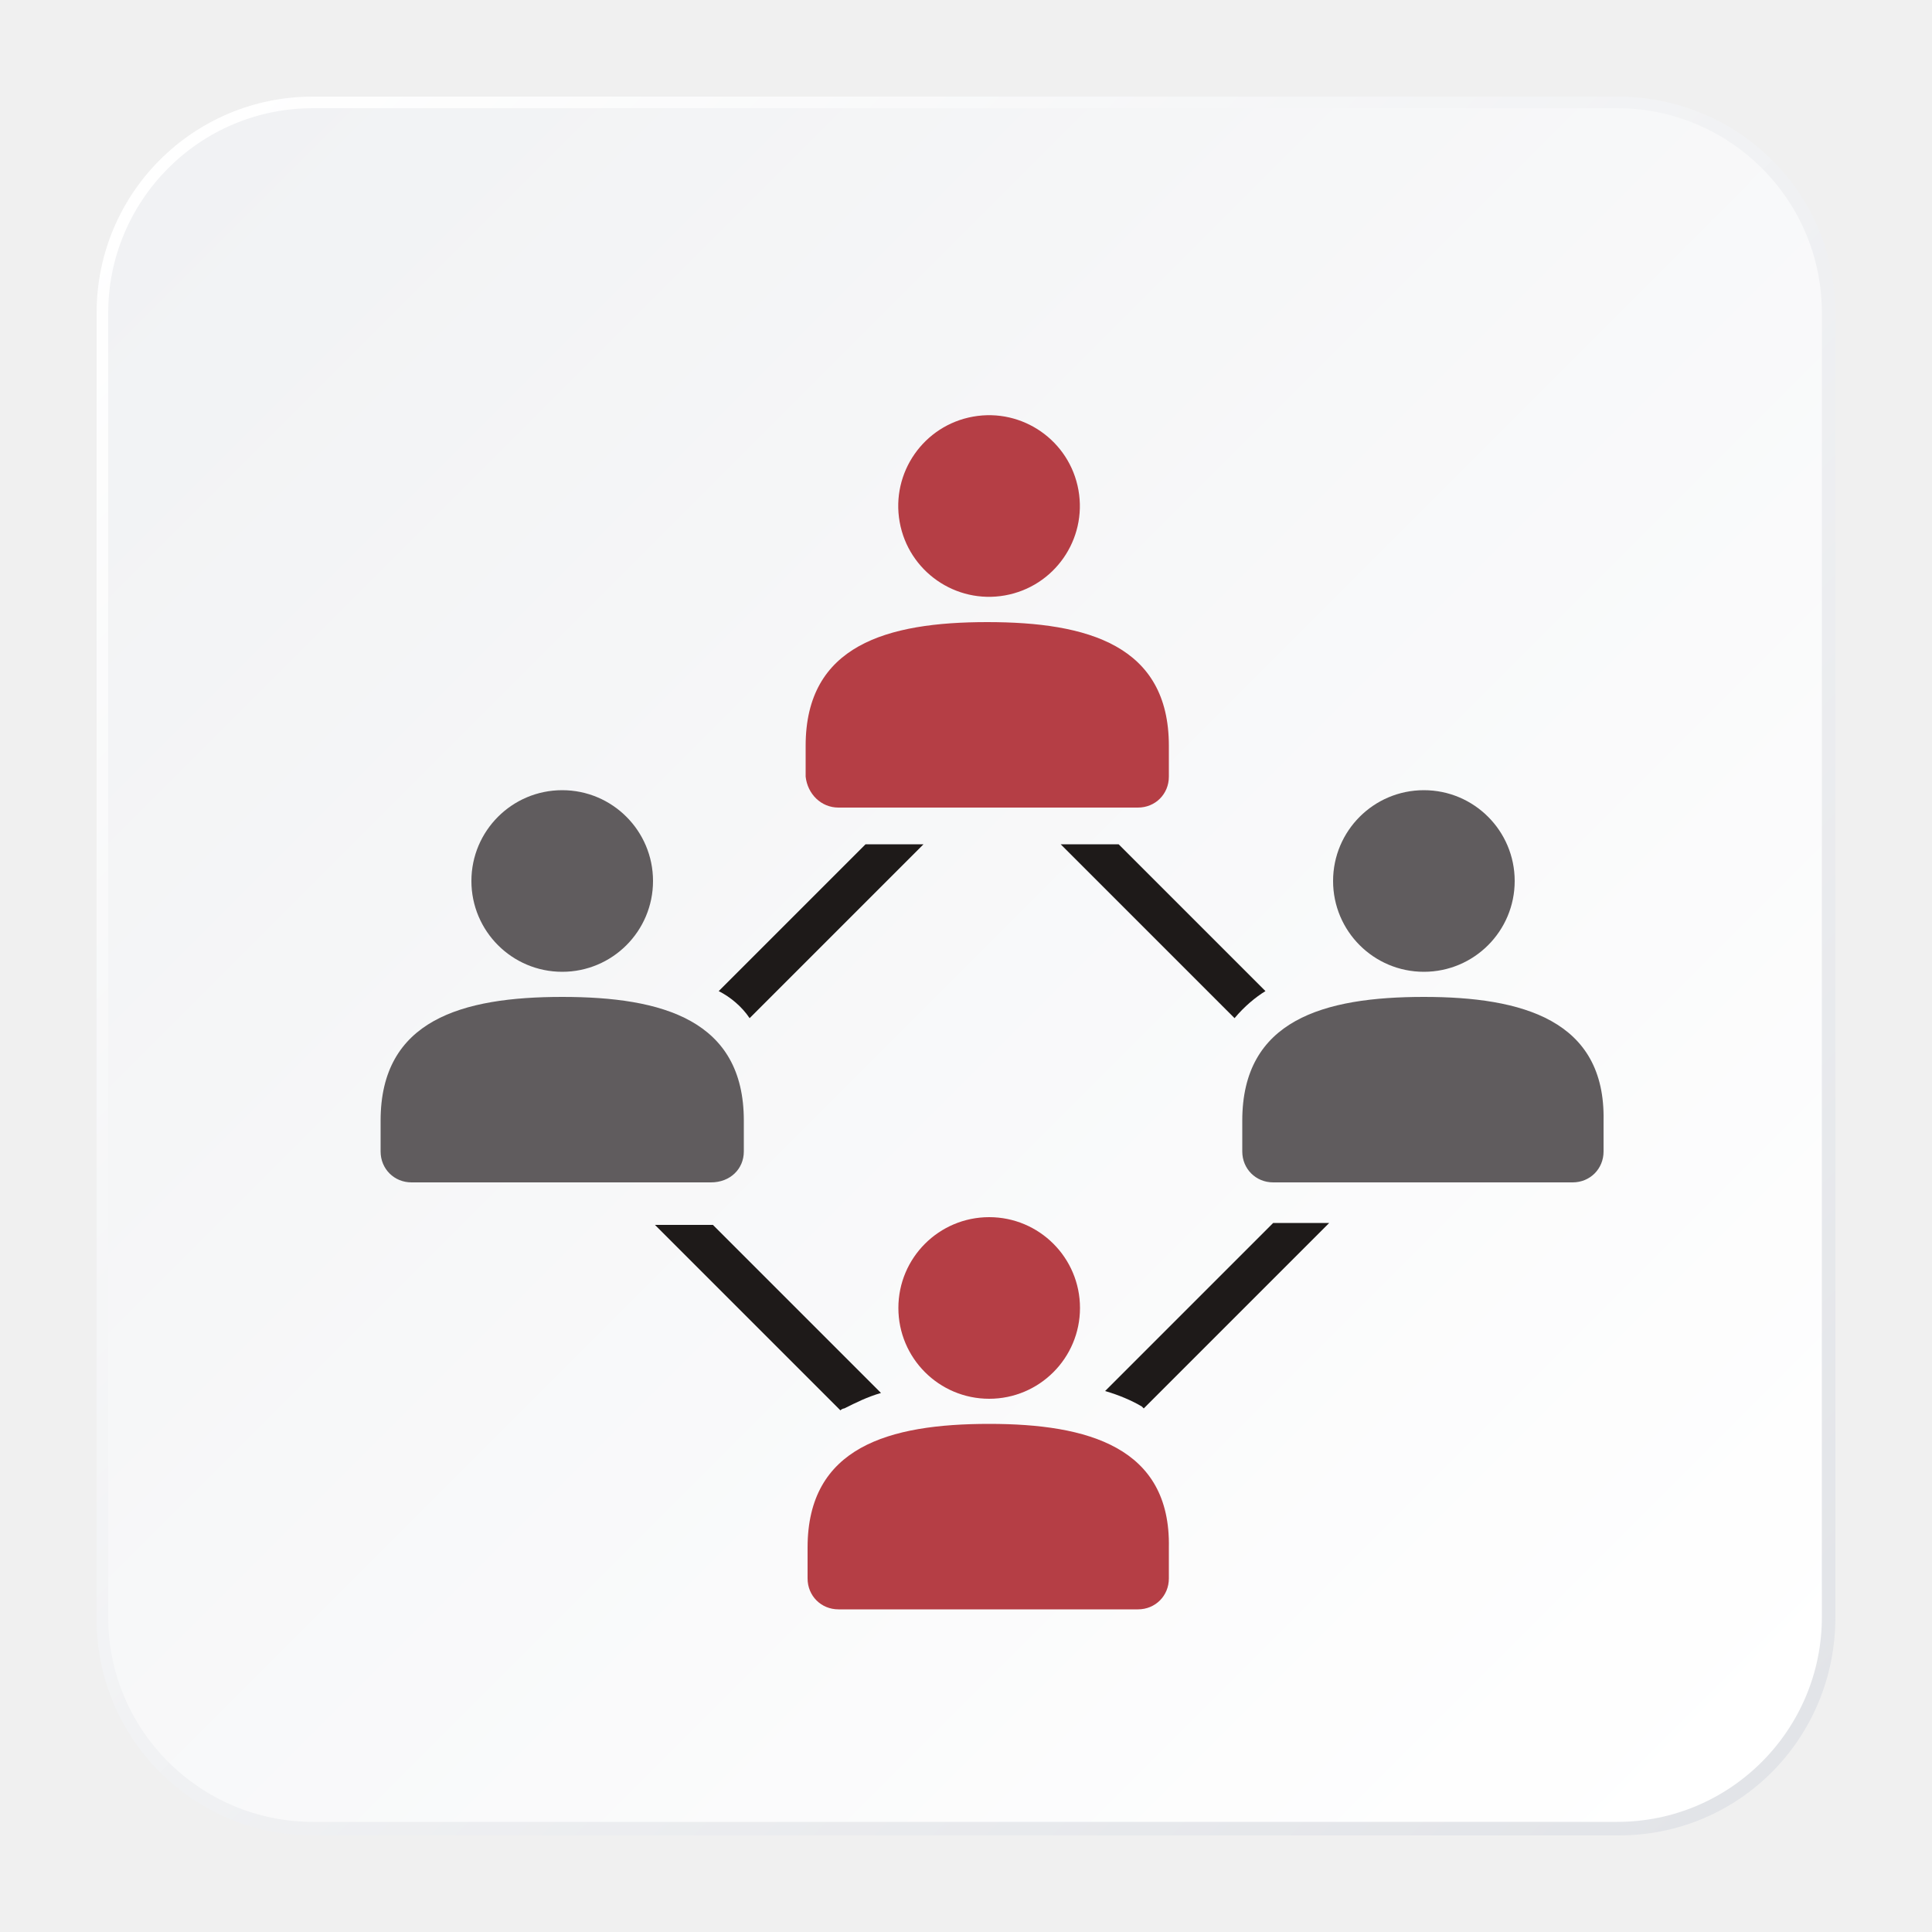
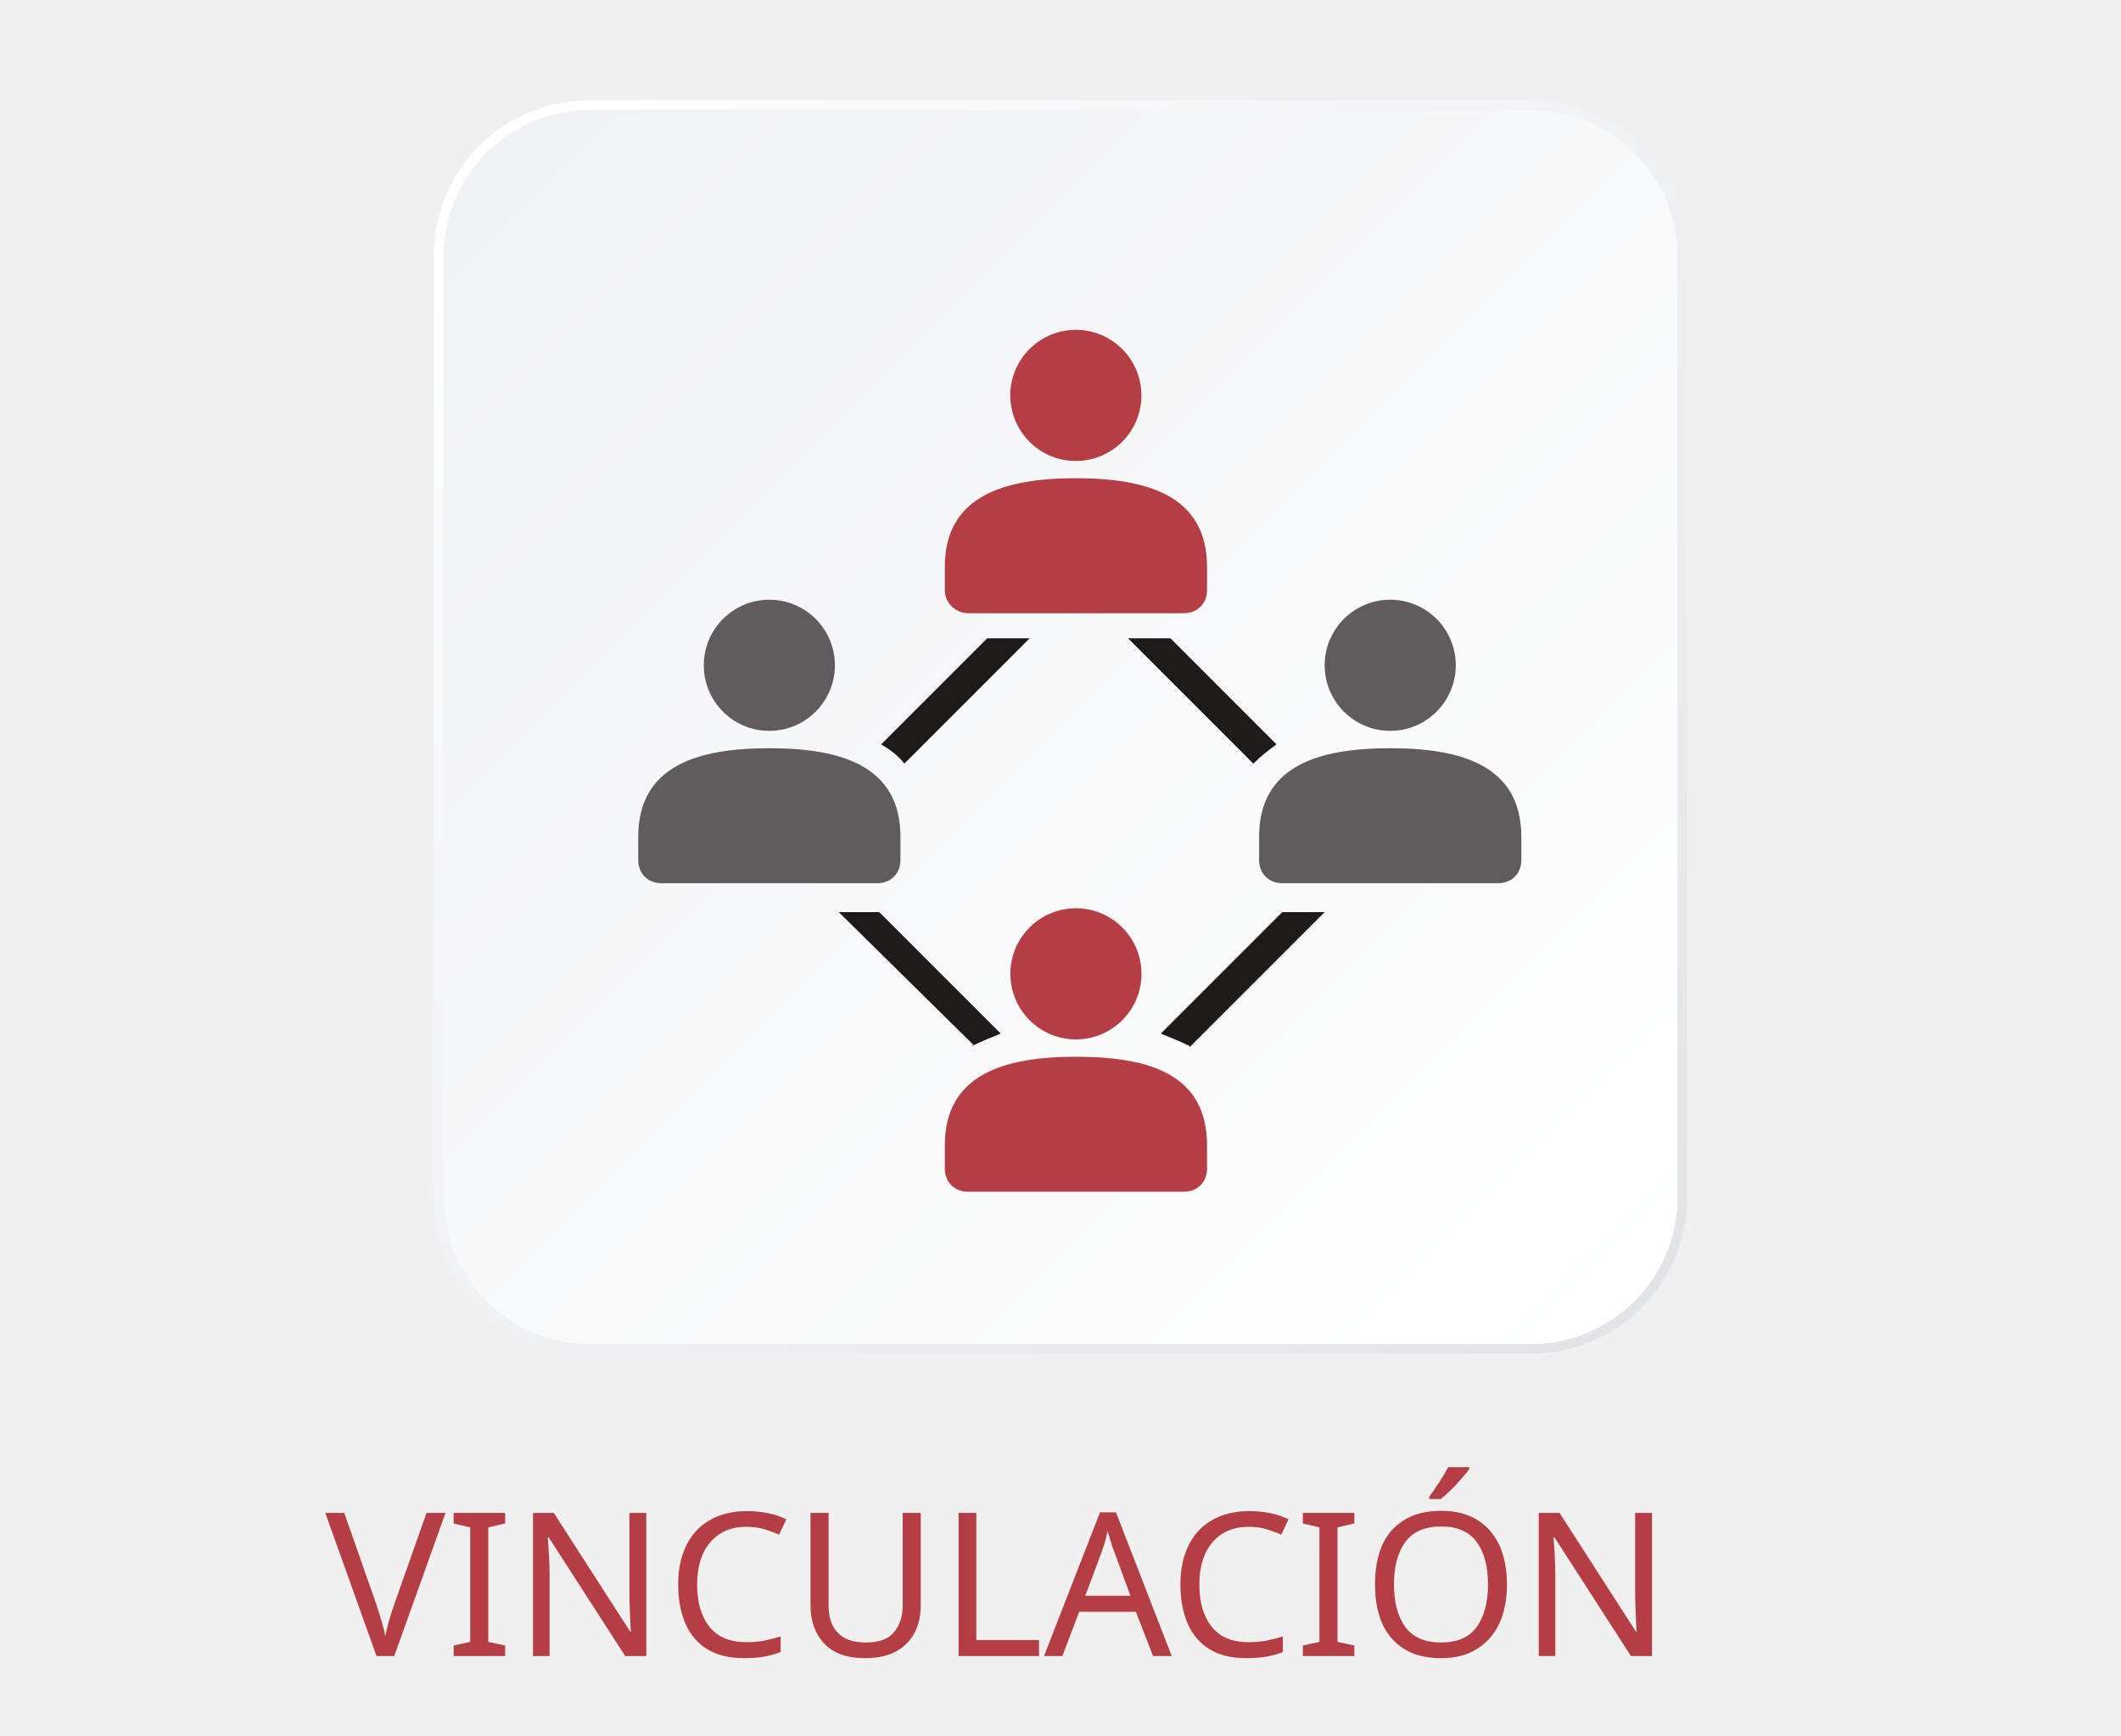
- <svg xmlns="http://www.w3.org/2000/svg" version="1.1" id="Capa_1" x="0px" y="0px" viewBox="0 0 100 100" style="enable-background:new 0 0 100 100;" xml:space="preserve">
+ <svg xmlns="http://www.w3.org/2000/svg" version="1.1" id="Capa_1" x="0px" y="0px" viewBox="0 0 110 90" style="enable-background:new 0 0 110 90;" xml:space="preserve">
  <style type="text/css">
	.st0{fill:url(#SVGID_1_);}
	.st1{fill:url(#SVGID_2_);}
- 	.st2{fill:#474244;}
- 	.st3{fill:#B53E45;}
- 	.st4{fill:url(#SVGID_3_);}
- 	.st5{fill:url(#SVGID_4_);}
- 	.st6{fill:#605C5E;}
- 	.st7{fill:url(#SVGID_5_);}
- 	.st8{fill:url(#SVGID_6_);}
- 	.st9{fill:#1E1A19;}
- 	.st10{fill:url(#SVGID_7_);}
- 	.st11{fill:url(#SVGID_8_);}
- 	.st12{fill:#FFFFFF;}
- 	.st13{fill:#443E44;}
+ 	.st2{fill:#B53E45;}
+ 	.st3{fill:#605C5E;}
+ 	.st4{fill:#1E1A19;}
+ 	.st5{font-family:'Adelle-Bold';}
+ 	.st6{font-size:10.395px;}
</style>
  <g>
    <g>
-       <linearGradient id="SVGID_1_" gradientUnits="userSpaceOnUse" x1="-428.46" y1="6.01" x2="-345.05" y2="89.42">
-         <stop offset="0" style="stop-color:#FFFFFF" />
-         <stop offset="1" style="stop-color:#E2E4E8" />
-       </linearGradient>
-       <path class="st0" d="M-353,92.7h-67.5c-6.2,0-11.2-5-11.2-11.2V14c0-6.2,5-11.2,11.2-11.2h67.5c6.2,0,11.2,5,11.2,11.2v67.5    C-341.8,87.7-346.8,92.7-353,92.7z" />
-       <linearGradient id="SVGID_2_" gradientUnits="userSpaceOnUse" x1="-427.979" y1="6.491" x2="-345.531" y2="88.939">
-         <stop offset="0" style="stop-color:#F1F2F4" />
-         <stop offset="1" style="stop-color:#FFFFFF" />
-       </linearGradient>
-       <path class="st1" d="M-420.5,92c-5.8,0-10.6-4.7-10.6-10.6V14c0-5.8,4.7-10.6,10.6-10.6h67.5c5.8,0,10.6,4.7,10.6,10.6v67.5    c0,5.8-4.7,10.6-10.6,10.6H-420.5z" />
+       <g>
+         <linearGradient id="SVGID_1_" gradientUnits="userSpaceOnUse" x1="24.88" y1="7.567" x2="85.12" y2="67.808">
+           <stop offset="0" style="stop-color:#FFFFFF" />
+           <stop offset="1" style="stop-color:#E2E4E8" />
+         </linearGradient>
+         <path class="st0" d="M79.4,70.2H30.6c-4.5,0-8.1-3.6-8.1-8.1V13.3c0-4.5,3.6-8.1,8.1-8.1h48.8c4.5,0,8.1,3.6,8.1,8.1v48.8     C87.5,66.5,83.9,70.2,79.4,70.2z" />
+         <linearGradient id="SVGID_2_" gradientUnits="userSpaceOnUse" x1="25.227" y1="7.914" x2="84.773" y2="67.46">
+           <stop offset="0" style="stop-color:#F1F2F4" />
+           <stop offset="1" style="stop-color:#FFFFFF" />
+         </linearGradient>
+         <path class="st1" d="M30.6,69.7c-4.2,0-7.6-3.4-7.6-7.6V13.3c0-4.2,3.4-7.6,7.6-7.6h48.8c4.2,0,7.6,3.4,7.6,7.6v48.8     c0,4.2-3.4,7.6-7.6,7.6H30.6z" />
+       </g>
+     </g>
+     <g>
+       <circle class="st2" cx="55.8" cy="50.5" r="3.4" />
+       <path class="st2" d="M55.8,54.8L55.8,54.8c-3.7,0-6.8,0.9-6.8,4.6v1.2c0,0.7,0.5,1.2,1.2,1.2h11.2c0.7,0,1.2-0.5,1.2-1.2v-1.2    C62.6,55.7,59.6,54.8,55.8,54.8z" />
+       <ellipse transform="matrix(0.9845 -0.1753 0.1753 0.9845 -2.7327 10.1041)" class="st2" cx="55.8" cy="20.5" rx="3.4" ry="3.4" />
+       <path class="st2" d="M50.2,31.8h11.2c0.7,0,1.2-0.5,1.2-1.2v-1.2c0-3.7-3.1-4.6-6.8-4.6h0c-3.7,0-6.8,0.9-6.8,4.6v1.2    C49,31.3,49.6,31.8,50.2,31.8z" />
+       <circle class="st3" cx="72.1" cy="34.5" r="3.4" />
+       <path class="st3" d="M72.1,38.8L72.1,38.8c-3.7,0-6.8,0.9-6.8,4.6v1.2c0,0.7,0.5,1.2,1.2,1.2h11.2c0.7,0,1.2-0.5,1.2-1.2v-1.2    C78.9,39.7,75.8,38.8,72.1,38.8z" />
+       <circle class="st3" cx="39.9" cy="34.5" r="3.4" />
+       <path class="st3" d="M46.7,44.6v-1.2c0-3.7-3.1-4.6-6.8-4.6l0,0c-3.7,0-6.8,0.9-6.8,4.6v1.2c0,0.7,0.5,1.2,1.2,1.2h11.2    C46.2,45.8,46.7,45.3,46.7,44.6z" />
+       <path class="st4" d="M66.5,47.3l-6.3,6.3c0.5,0.2,1,0.4,1.4,0.6c0,0,0.1,0,0.1,0.1l7-7L66.5,47.3C66.5,47.3,66.5,47.3,66.5,47.3z" />
+       <path class="st4" d="M50.5,54.2c0.4-0.2,0.9-0.4,1.4-0.6l-6.3-6.3c0,0,0,0,0,0h-2.1L50.5,54.2C50.4,54.3,50.4,54.2,50.5,54.2z" />
+       <path class="st4" d="M66.2,38.6l-5.5-5.5h-2.2l6.5,6.5C65.4,39.2,65.8,38.9,66.2,38.6z" />
+       <path class="st4" d="M46.9,39.6l6.5-6.5h-2.2l-5.5,5.5C46.2,38.9,46.6,39.2,46.9,39.6z" />
    </g>
  </g>
  <g>
-     <path class="st2" d="M-413.4,34.4v36.1c0,3.9,3.2,7.1,7.1,7.1h39c3.9,0,7.1-3.2,7.1-7.1V43.4l-7.1,8.5v18.7h-39V44.7   c0-0.5,0-0.9,0-1.4v-8.9h32.6l6-7.1h-38.6C-410.2,27.3-413.4,30.5-413.4,34.4z" />
-     <path class="st3" d="M-395.5,41.1c-1.6-1.4-4-1.3-5.5,0.2c-1.6,1.6-1.6,4.1-0.1,5.7l14.5,14.8l3.7,3.8l3.3-4.2l12.2-15.5l7.1-9.1   l11.9-15.1c1-1.3,0.9-3.2-0.4-4.4c-1.3-1.2-3.3-1.1-4.5,0.2l-9.9,11l-5.2,5.8l-15.3,17L-395.5,41.1z" />
-   </g>
-   <g>
-     <g>
-       <linearGradient id="SVGID_3_" gradientUnits="userSpaceOnUse" x1="-284.627" y1="8.408" x2="-201.217" y2="91.817">
-         <stop offset="0" style="stop-color:#FFFFFF" />
-         <stop offset="1" style="stop-color:#E2E4E8" />
-       </linearGradient>
-       <path class="st4" d="M-209.2,95.1h-67.5c-6.2,0-11.2-5-11.2-11.2V16.4c0-6.2,5-11.2,11.2-11.2h67.5c6.2,0,11.2,5,11.2,11.2v67.5    C-197.9,90.1-203,95.1-209.2,95.1z" />
-       <linearGradient id="SVGID_4_" gradientUnits="userSpaceOnUse" x1="-284.146" y1="8.888" x2="-201.698" y2="91.337">
-         <stop offset="0" style="stop-color:#F1F2F4" />
-         <stop offset="1" style="stop-color:#FFFFFF" />
-       </linearGradient>
-       <path class="st5" d="M-276.7,94.4c-5.8,0-10.6-4.7-10.6-10.6V16.4c0-5.8,4.7-10.6,10.6-10.6h67.5c5.8,0,10.6,4.7,10.6,10.6v67.5    c0,5.8-4.7,10.6-10.6,10.6H-276.7z" />
-     </g>
-   </g>
-   <g>
-     <g>
-       <g>
-         <path class="st3" d="M3277,1914.4c-0.5,0-0.9,0.4-0.9,0.9v18.9c0,0.5,0.4,0.9,0.9,0.9h8.5c0.5,0,0.9-0.4,0.9-0.9v-18.9     c0-0.5-0.4-0.9-0.9-0.9H3277z" />
-         <path class="st3" d="M3290.7,1906.4c-0.5,0-0.9,0.4-0.9,0.9v26.9c0,0.5,0.4,0.9,0.9,0.9h8.5c0.5,0,0.9-0.4,0.9-0.9v-26.9     c0-0.5-0.4-0.9-0.9-0.9H3290.7z" />
-         <path class="st3" d="M3304.5,1909.4c-0.5,0-0.9,0.4-0.9,0.9v23.9c0,0.5,0.4,0.9,0.9,0.9h8.5c0.5,0,0.9-0.4,0.9-0.9v-23.9     c0-0.5-0.4-0.9-0.9-0.9H3304.5z" />
-         <path class="st6" d="M3318.3,1902.1c-0.5,0-0.9,0.4-0.9,0.9v31.2c0,0.5,0.4,0.9,0.9,0.9h8.5c0.5,0,0.9-0.4,0.9-0.9V1903     c0-0.5-0.4-0.9-0.9-0.9H3318.3z" />
-         <path class="st6" d="M3279.2,1900.2c1.9-1.1,4.4-0.5,5.6,1.5c1.1,1.9,0.5,4.4-1.5,5.6c0,0,0,0,0,0c-1.9,1.1-4.4,0.5-5.6-1.5     C3276.6,1903.8,3277.2,1901.3,3279.2,1900.2C3279.2,1900.2,3279.2,1900.2,3279.2,1900.2z" />
-         <path class="st6" d="M3292.9,1892.1c1.9-1.1,4.4-0.5,5.6,1.5c1.1,1.9,0.5,4.4-1.5,5.6c0,0,0,0,0,0c-1.9,1.1-4.4,0.5-5.6-1.5     C3290.3,1895.7,3291,1893.2,3292.9,1892.1C3292.9,1892.1,3292.9,1892.1,3292.9,1892.1z" />
-         <path class="st6" d="M3306.7,1895.2c1.9-1.1,4.4-0.5,5.6,1.5c1.1,1.9,0.5,4.4-1.5,5.6c0,0,0,0,0,0c-1.9,1.1-4.4,0.5-5.6-1.5     S3304.8,1896.4,3306.7,1895.2C3306.7,1895.2,3306.7,1895.2,3306.7,1895.2z" />
-         <path class="st6" d="M3320.5,1888.1c1.9-1.1,4.4-0.5,5.6,1.5c1.1,1.9,0.5,4.4-1.5,5.6c0,0,0,0,0,0c-1.9,1.1-4.4,0.5-5.6-1.5     C3317.9,1891.7,3318.5,1889.2,3320.5,1888.1C3320.5,1888.1,3320.5,1888.1,3320.5,1888.1z" />
-         <path class="st6" d="M3295,1894.6c-0.2,0-0.3,0-0.5,0.1l-13.4,8c-0.4,0.3-0.6,0.8-0.3,1.3c0.3,0.4,0.8,0.6,1.3,0.3l0,0l13.4-8     c0.4-0.3,0.6-0.8,0.3-1.3C3295.6,1894.8,3295.3,1894.6,3295,1894.6z" />
-         <path class="st6" d="M3295.2,1894.6c-0.5,0-0.9,0.5-0.9,1c0,0.4,0.3,0.7,0.7,0.8l13.3,3.2c0.5,0.1,1-0.2,1.1-0.7     c0.1-0.5-0.2-1-0.7-1.1c0,0,0,0,0,0l-13.3-3.2C3295.4,1894.6,3295.3,1894.6,3295.2,1894.6z" />
-         <path class="st6" d="M3322.4,1890.6c-0.1,0-0.3,0-0.4,0.1l-13.4,7.2c-0.4,0.2-0.6,0.8-0.4,1.2c0.2,0.4,0.8,0.6,1.2,0.4l13.4-7.2     c0.4-0.2,0.6-0.8,0.4-1.2C3323.1,1890.8,3322.8,1890.6,3322.4,1890.6z" />
-       </g>
-     </g>
-   </g>
-   <g>
-     <g>
-       <linearGradient id="SVGID_5_" gradientUnits="userSpaceOnUse" x1="8.295" y1="8.295" x2="91.705" y2="91.705">
-         <stop offset="0" style="stop-color:#FFFFFF" />
-         <stop offset="1" style="stop-color:#E2E4E8" />
-       </linearGradient>
-       <path class="st7" d="M83.8,95H16.2C10,95,5,90,5,83.8V16.2C5,10,10,5,16.2,5h67.5C90,5,95,10,95,16.2v67.5C95,90,90,95,83.8,95z" />
-       <linearGradient id="SVGID_6_" gradientUnits="userSpaceOnUse" x1="8.776" y1="8.776" x2="91.224" y2="91.224">
-         <stop offset="0" style="stop-color:#F1F2F4" />
-         <stop offset="1" style="stop-color:#FFFFFF" />
-       </linearGradient>
-       <path class="st8" d="M16.2,94.3c-5.8,0-10.6-4.7-10.6-10.6V16.2c0-5.8,4.7-10.6,10.6-10.6h67.5c5.8,0,10.6,4.7,10.6,10.6v67.5    c0,5.8-4.7,10.6-10.6,10.6H16.2z" />
-     </g>
-   </g>
-   <g>
-     <circle class="st3" cx="51.2" cy="67.7" r="4.7" />
-     <path class="st3" d="M51.2,73.7L51.2,73.7c-5.2,0-9.4,1.2-9.4,6.4v1.6c0,0.9,0.7,1.6,1.6,1.6h15.5c0.9,0,1.6-0.7,1.6-1.6v-1.6   C60.6,74.9,56.3,73.7,51.2,73.7z" />
-     <ellipse transform="matrix(0.9845 -0.1753 0.1753 0.9845 -3.8061 9.3725)" class="st3" cx="51.2" cy="26.2" rx="4.7" ry="4.7" />
-     <path class="st3" d="M43.4,41.8h15.5c0.9,0,1.6-0.7,1.6-1.6v-1.6c0-5.2-4.2-6.4-9.4-6.4h0c-5.2,0-9.4,1.2-9.4,6.4v1.6   C41.8,41.1,42.5,41.8,43.4,41.8z" />
-     <circle class="st6" cx="73.7" cy="45.6" r="4.7" />
-     <path class="st6" d="M73.7,51.6L73.7,51.6c-5.2,0-9.4,1.2-9.4,6.4v1.6c0,0.9,0.7,1.6,1.6,1.6h15.5c0.9,0,1.6-0.7,1.6-1.6V58   C83.1,52.8,78.8,51.6,73.7,51.6z" />
-     <circle class="st6" cx="29.1" cy="45.6" r="4.7" />
-     <path class="st6" d="M38.5,59.6V58c0-5.2-4.2-6.4-9.4-6.4l0,0c-5.2,0-9.4,1.2-9.4,6.4v1.6c0,0.9,0.7,1.6,1.6,1.6h15.5   C37.8,61.2,38.5,60.5,38.5,59.6z" />
-     <path class="st9" d="M65.9,63.3l-8.7,8.7c0.7,0.2,1.4,0.5,1.9,0.8c0,0,0.1,0.1,0.1,0.1l9.6-9.6L65.9,63.3   C65.9,63.3,65.9,63.3,65.9,63.3z" />
-     <path class="st9" d="M43.7,72.9c0.6-0.3,1.2-0.6,1.9-0.8l-8.7-8.7c0,0,0,0-0.1,0h-2.9l9.6,9.6C43.6,72.9,43.7,72.9,43.7,72.9z" />
-     <path class="st9" d="M65.5,51.3l-7.6-7.6h-3l9,9C64.4,52.1,65,51.6,65.5,51.3z" />
-     <path class="st9" d="M38.8,52.7l9-9h-3l-7.6,7.6C37.8,51.6,38.4,52.1,38.8,52.7z" />
-   </g>
-   <g>
-     <g>
-       <linearGradient id="SVGID_7_" gradientUnits="userSpaceOnUse" x1="-140.656" y1="8.99" x2="-57.246" y2="92.4">
-         <stop offset="0" style="stop-color:#FFFFFF" />
-         <stop offset="1" style="stop-color:#E2E4E8" />
-       </linearGradient>
-       <path class="st10" d="M-65.2,95.7h-67.5c-6.2,0-11.2-5-11.2-11.2V16.9c0-6.2,5-11.2,11.2-11.2h67.5c6.2,0,11.2,5,11.2,11.2v67.5    C-54,90.7-59,95.7-65.2,95.7z" />
-       <linearGradient id="SVGID_8_" gradientUnits="userSpaceOnUse" x1="-140.175" y1="9.47" x2="-57.727" y2="91.919">
-         <stop offset="0" style="stop-color:#F1F2F4" />
-         <stop offset="1" style="stop-color:#FFFFFF" />
-       </linearGradient>
-       <path class="st11" d="M-132.7,95c-5.8,0-10.6-4.7-10.6-10.6V16.9c0-5.8,4.7-10.6,10.6-10.6h67.5c5.8,0,10.6,4.7,10.6,10.6v67.5    c0,5.8-4.7,10.6-10.6,10.6H-132.7z" />
-     </g>
-   </g>
-   <g>
-     <g>
-       <g>
-         <path class="st3" d="M-65.7,45.9c0-14.9-12.1-27.1-27.1-27.1c-14.9,0-27.1,12.1-27.1,27.1c0,0.1,0,0.1,0,0.2c0,0,0,0,0,0     l-4.7,10.9c-0.4,0.9-0.3,2,0.3,2.9c0.6,0.9,1.5,1.4,2.5,1.4h4.4v10.8c0,1.7,1.4,3,3,3c0.2,0,0.3,0,0.5,0l11.2-1.8v11.4     c0,0.4,0.3,0.7,0.7,0.7h25.5c0.4,0,0.7-0.3,0.7-0.7V67C-69.4,61.9-65.7,54.2-65.7,45.9z" />
-         <path class="st12" d="M-74.4,38.7c0,6.6-8.3,11.9-18.5,11.9s-18.5-5.3-18.5-11.9s8.3-14.2,18.5-14.2S-74.4,32.1-74.4,38.7z" />
-       </g>
-     </g>
-     <g>
-       <path class="st13" d="M-85,32.6c0.8,0,1.5-0.7,1.5-1.6c0-0.9-0.7-1.6-1.6-1.6c-0.9,0-1.6,0.7-1.6,1.6c0,0.4,0.2,0.8,0.4,1.1    l-1.2,2.9H-91c0,0.1,0,0.2,0,0.4c0,0.1,0,0.2,0,0.4h3.3l-1,2.4c-0.2,0-0.4,0-0.5,0.1l-2.4-2.4c0.1-0.2,0.1-0.3,0.1-0.5    c0-0.9-0.7-1.6-1.6-1.6s-1.6,0.7-1.6,1.6c0,0.2,0.1,0.4,0.1,0.6l-1.9,2.2c-0.1,0-0.3-0.1-0.5-0.1c-0.9,0-1.6,0.7-1.6,1.6    c0,0.2,0,0.4,0.1,0.6l-2.3,2.3c-0.2-0.1-0.4-0.1-0.5-0.1c-0.9,0-1.6,0.7-1.6,1.6c0,0.9,0.7,1.6,1.6,1.6c0.9,0,1.6-0.7,1.6-1.6    c0-0.2,0-0.4-0.1-0.6l2.3-2.3c0.2,0.1,0.4,0.1,0.5,0.1c0.9,0,1.6-0.7,1.6-1.6c0-0.2-0.1-0.4-0.1-0.6l1.9-2.2    c0.1,0,0.3,0.1,0.5,0.1c0.2,0,0.4,0,0.6-0.1l2.4,2.4c-0.1,0.2-0.1,0.3-0.1,0.5c0,0.9,0.7,1.6,1.6,1.6c0.9,0,1.6-0.7,1.6-1.6    c0-0.4-0.2-0.8-0.4-1.1l1.2-2.9h4.7V35H-86L-85,32.6z M-84.4,31c0,0.3-0.3,0.6-0.6,0.6s-0.6-0.3-0.6-0.6c0-0.3,0.3-0.6,0.6-0.6    S-84.4,30.7-84.4,31z M-88,39.7c0,0.3-0.3,0.6-0.6,0.6c-0.3,0-0.6-0.3-0.6-0.6s0.3-0.6,0.6-0.6C-88.3,39.1-88,39.4-88,39.7z     M-93,36c-0.3,0-0.6-0.3-0.6-0.6c0-0.3,0.3-0.6,0.6-0.6c0.3,0,0.6,0.3,0.6,0.6C-92.4,35.7-92.7,36-93,36z M-97.5,39.7    c0-0.3,0.3-0.6,0.6-0.6c0.3,0,0.6,0.3,0.6,0.6s-0.3,0.6-0.6,0.6C-97.2,40.3-97.5,40-97.5,39.7z M-101.8,44c0-0.3,0.3-0.6,0.6-0.6    s0.6,0.3,0.6,0.6s-0.3,0.6-0.6,0.6S-101.8,44.4-101.8,44z" />
-       <path class="st13" d="M-87.1,31c0-0.1,0-0.2,0-0.4h-17.2v0.7H-87C-87.1,31.3-87.1,31.1-87.1,31z" />
-       <path class="st13" d="M-83,30.6c0,0.1,0,0.2,0,0.4c0,0.1,0,0.2,0,0.4h1.4v-0.7H-83z" />
-       <path class="st13" d="M-95.1,35.4c0-0.1,0-0.2,0-0.4h-9.2v0.7h9.2C-95.1,35.6-95.1,35.5-95.1,35.4z" />
-       <path class="st13" d="M-86.6,39.7c0,0.1,0,0.2,0,0.4h5v-0.7h-5C-86.6,39.4-86.6,39.6-86.6,39.7z" />
-       <path class="st13" d="M-94.8,39.3c0,0.1,0,0.2,0,0.4s0,0.2,0,0.4h4.1c0-0.1,0-0.2,0-0.4s0-0.2,0-0.4H-94.8z" />
-       <path class="st13" d="M-98.9,39.7c0-0.1,0-0.2,0-0.4h-5.3v0.7h5.3C-98.9,39.9-98.9,39.8-98.9,39.7z" />
-       <path class="st13" d="M-104.2,43.7v0.7h1c0-0.1,0-0.2,0-0.4c0-0.1,0-0.2,0-0.4H-104.2z" />
-       <path class="st13" d="M-99.1,44c0,0.1,0,0.2,0,0.4h17.5v-0.7h-17.5C-99.1,43.8-99.1,43.9-99.1,44z" />
-       <circle class="st12" cx="-85" cy="31" r="0.6" />
-       <path class="st12" d="M-92.4,35.4c0-0.3-0.3-0.6-0.6-0.6c-0.3,0-0.6,0.3-0.6,0.6c0,0.3,0.3,0.6,0.6,0.6    C-92.7,36-92.4,35.7-92.4,35.4z" />
-       <path class="st12" d="M-89.2,39.7c0,0.3,0.3,0.6,0.6,0.6c0.3,0,0.6-0.3,0.6-0.6s-0.3-0.6-0.6-0.6C-89,39.1-89.2,39.4-89.2,39.7z" />
-       <circle class="st12" cx="-96.9" cy="39.7" r="0.6" />
-       <circle class="st12" cx="-101.2" cy="44" r="0.6" />
-     </g>
+     <text transform="matrix(1 0 0 1 16.8701 85.8779)" class="st2 st5 st6">VINCULACIÓN</text>
  </g>
</svg>
